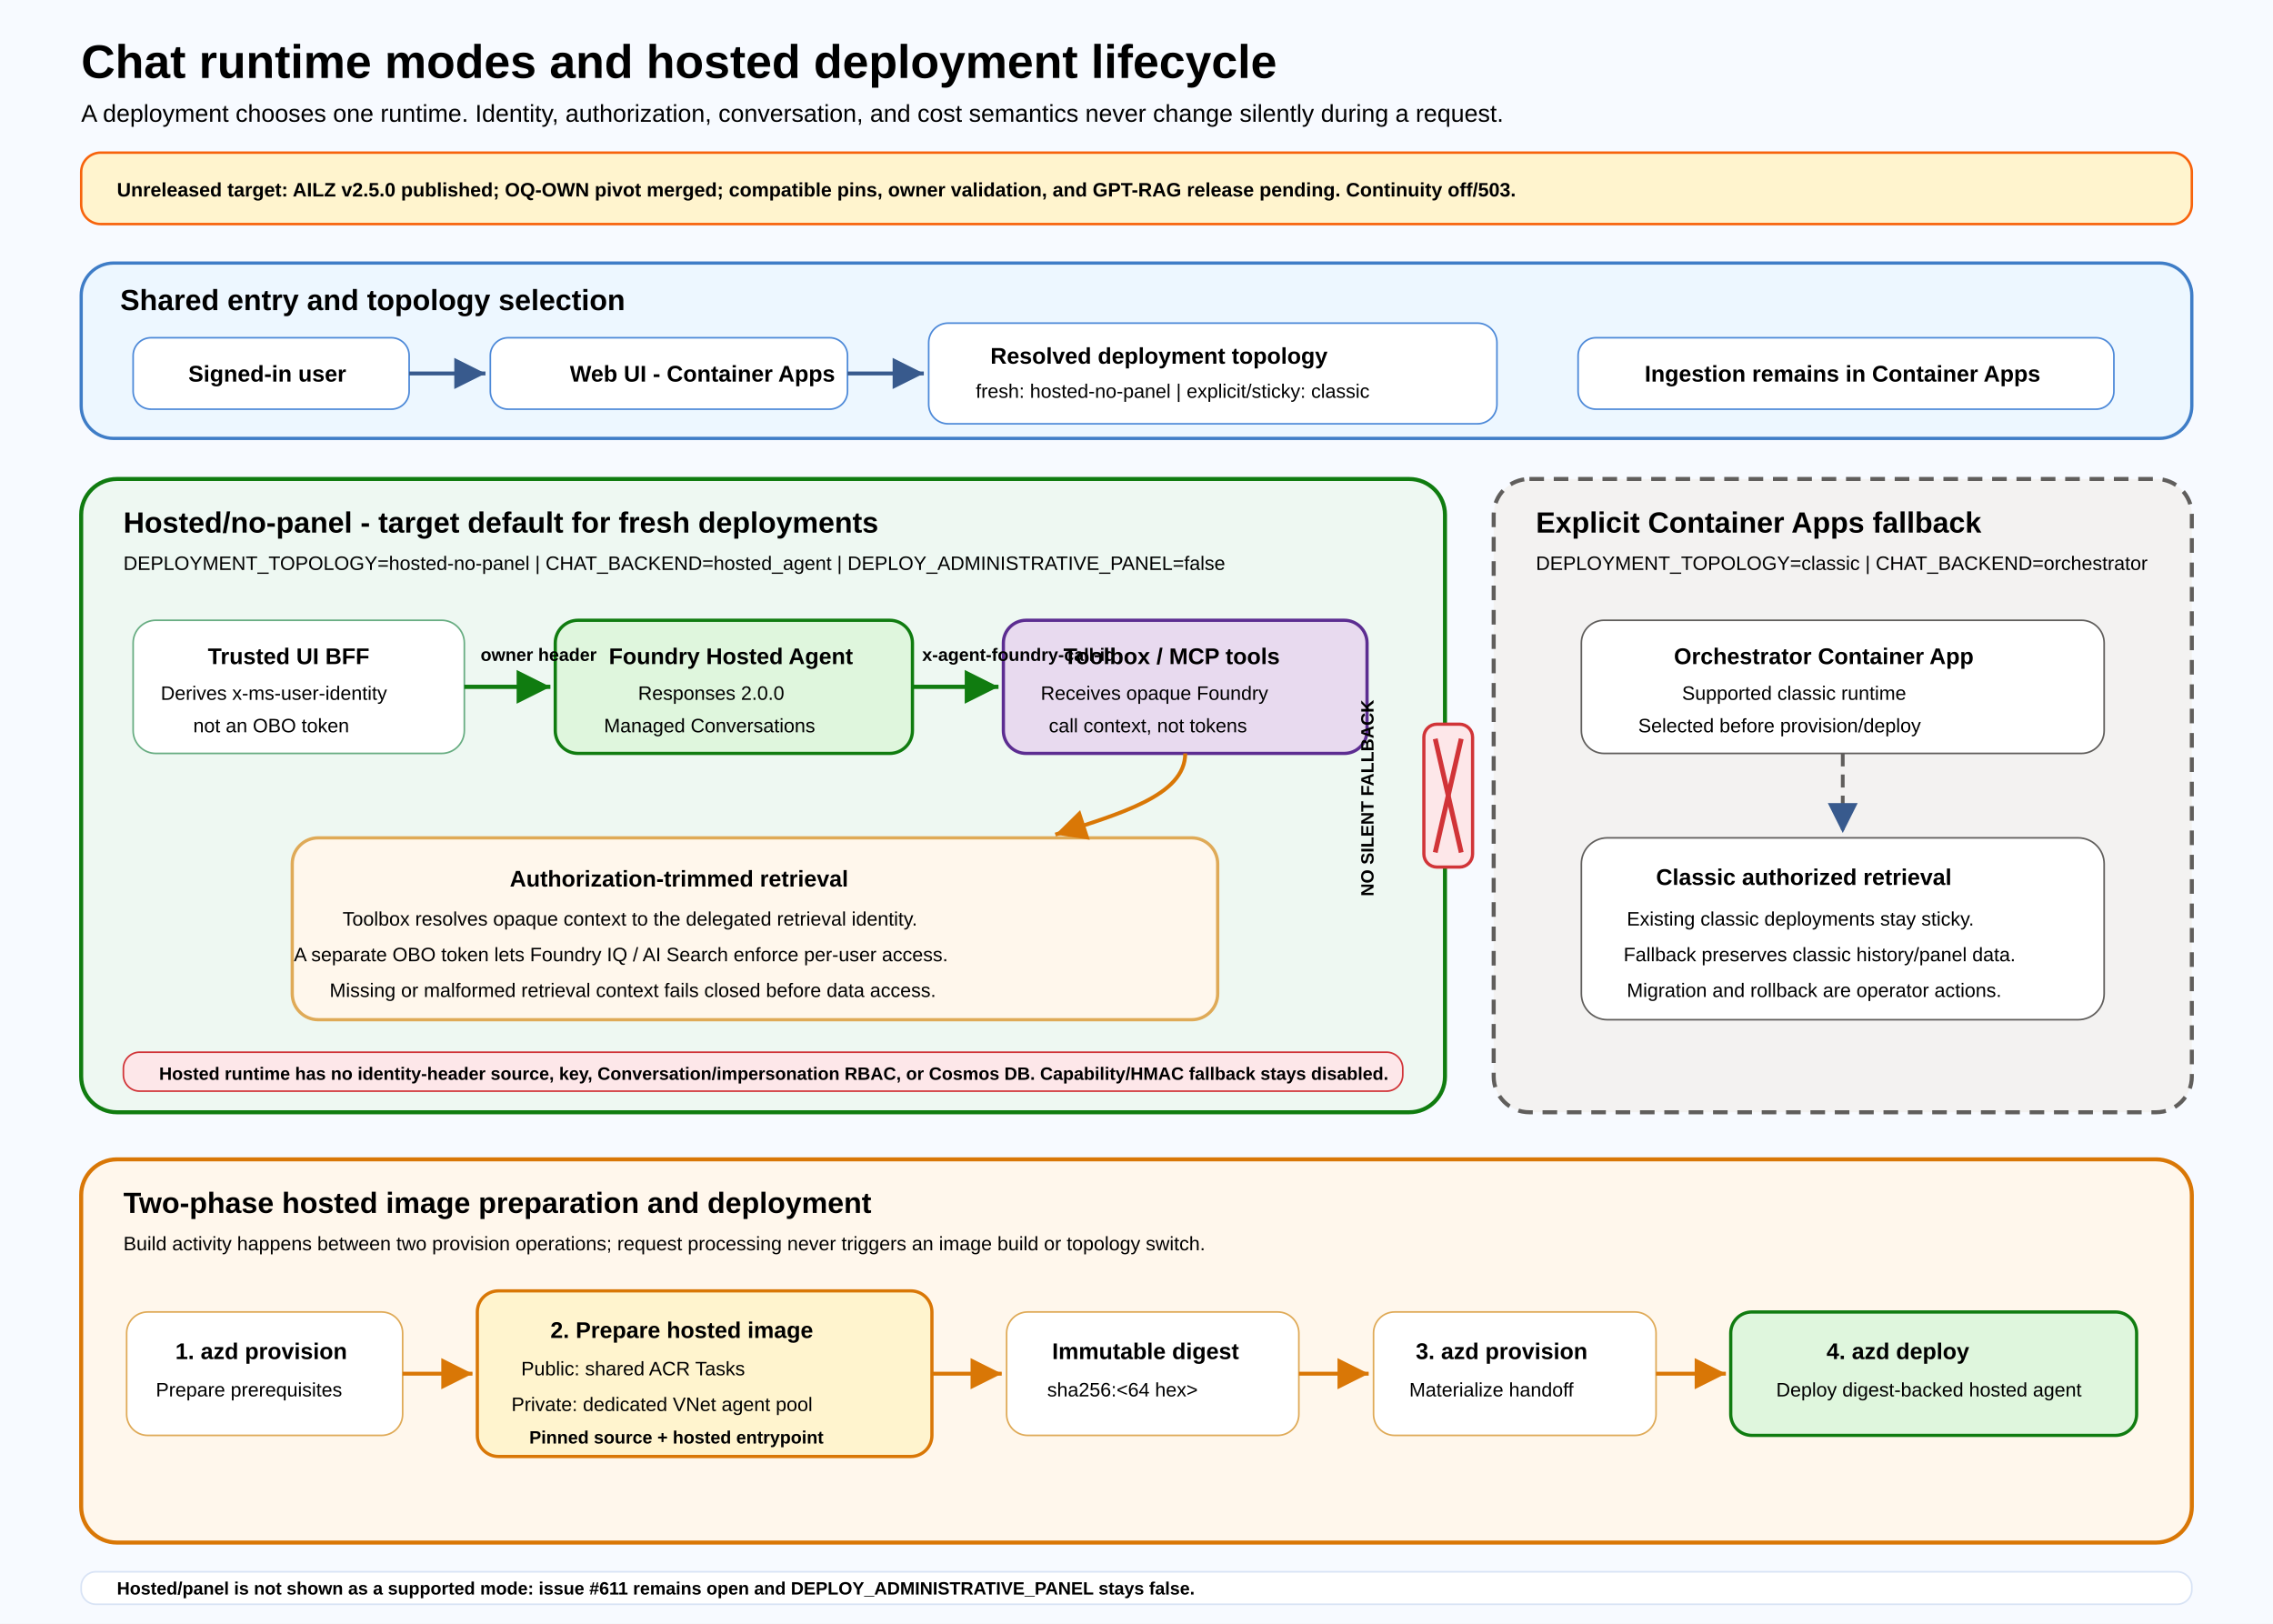
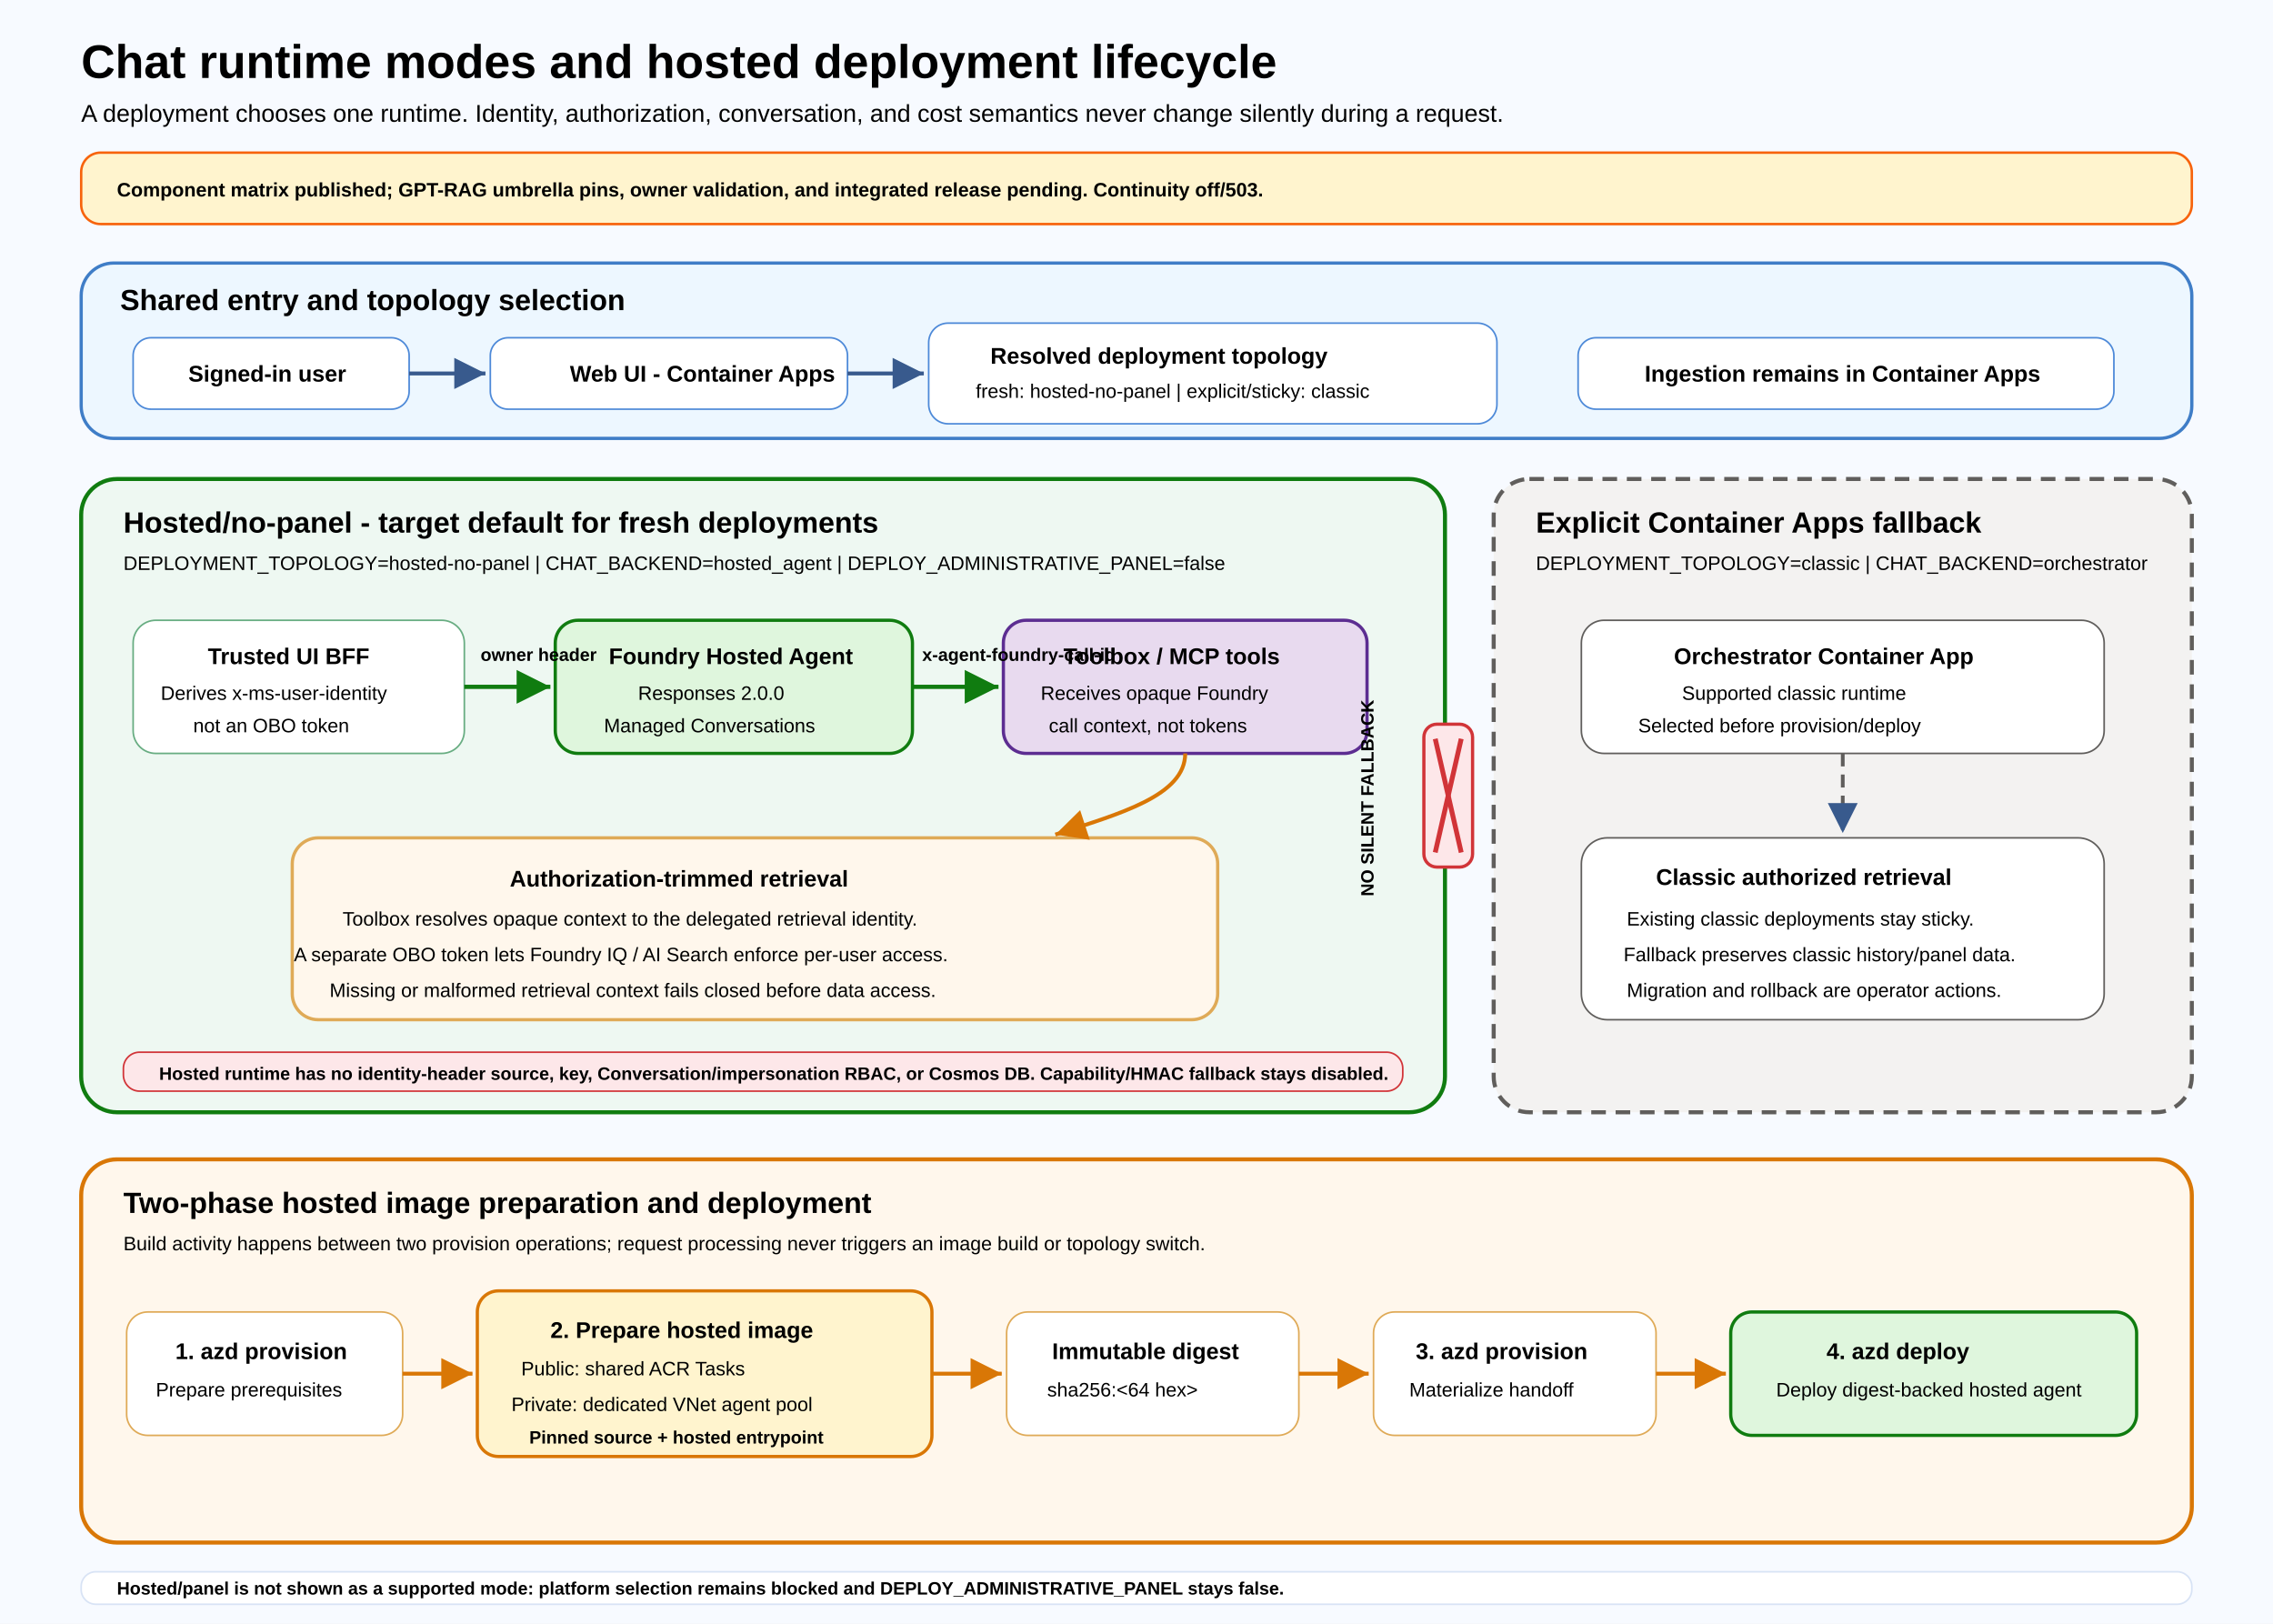
<svg xmlns="http://www.w3.org/2000/svg" width="1400" height="1000" viewBox="0 0 1400 1000" role="img" aria-labelledby="title desc">
  <defs>
    <marker id="arrow-blue" markerWidth="12" markerHeight="12" refX="10" refY="6" orient="auto">
      <path d="M2,2 L10,6 L2,10 Z" fill="#385a8d" />
    </marker>
    <marker id="arrow-green" markerWidth="12" markerHeight="12" refX="10" refY="6" orient="auto">
      <path d="M2,2 L10,6 L2,10 Z" fill="#107c10" />
    </marker>
    <marker id="arrow-orange" markerWidth="12" markerHeight="12" refX="10" refY="6" orient="auto">
      <path d="M2,2 L10,6 L2,10 Z" fill="#d97706" />
    </marker>
    <style>
      .title { font: 700 29px 'Segoe UI', Arial, sans-serif; fill: #000000; }
      .subtitle { font: 400 15px 'Segoe UI', Arial, sans-serif; fill: #000000; }
      .section-title { font: 700 18px 'Segoe UI', Arial, sans-serif; fill: #000000; }
      .box-title { font: 700 14px 'Segoe UI', Arial, sans-serif; fill: #000000; }
      .box-text { font: 400 12px 'Segoe UI', Arial, sans-serif; fill: #000000; }
      .small { font: 600 11px 'Segoe UI', Arial, sans-serif; fill: #000000; }
      .status { font: 600 12px 'Segoe UI', Arial, sans-serif; fill: #000000; }
      .blue-arrow { stroke: #385a8d; stroke-width: 2.4; fill: none; marker-end: url(#arrow-blue); }
      .green-arrow { stroke: #107c10; stroke-width: 2.6; fill: none; marker-end: url(#arrow-green); }
      .orange-arrow { stroke: #d97706; stroke-width: 2.4; fill: none; marker-end: url(#arrow-orange); }
      .fallback-arrow { stroke: #605e5c; stroke-width: 2.3; stroke-dasharray: 8 5; fill: none; marker-end: url(#arrow-blue); }
    </style>
  </defs>
  <rect width="1400" height="1000" fill="#f7faff" />
  <text x="50" y="48" class="title">Chat runtime modes and hosted deployment lifecycle</text>
  <text x="50" y="75" class="subtitle">A deployment chooses one runtime. Identity, authorization, conversation, and cost semantics never change silently during a request.</text>
  <rect x="50" y="94" width="1300" height="44" rx="12" fill="#fff4ce" stroke="#f7630c" stroke-width="1.5" />
-   <text x="72" y="121" class="status">Unreleased target: AILZ v2.5.0 published; OQ-OWN pivot merged; compatible pins, owner validation, and GPT-RAG release pending. Continuity off/503.</text>
+   <text x="72" y="121" class="status">Component matrix published; GPT-RAG umbrella pins, owner validation, and integrated release pending. Continuity off/503.</text>
  <rect x="50" y="162" width="1300" height="108" rx="20" fill="#edf7ff" stroke="#3f7dc7" stroke-width="2" />
  <text x="74" y="191" class="section-title">Shared entry and topology selection</text>
  <rect x="82" y="208" width="170" height="44" rx="11" fill="#ffffff" stroke="#4d89d8" />
  <text x="116" y="235" class="box-title">Signed-in user</text>
  <rect x="302" y="208" width="220" height="44" rx="11" fill="#ffffff" stroke="#4d89d8" />
  <text x="351" y="235" class="box-title">Web UI - Container Apps</text>
  <rect x="572" y="199" width="350" height="62" rx="12" fill="#ffffff" stroke="#4d89d8" />
  <text x="610" y="224" class="box-title">Resolved deployment topology</text>
  <text x="601" y="245" class="box-text">fresh: hosted-no-panel | explicit/sticky: classic</text>
  <rect x="972" y="208" width="330" height="44" rx="11" fill="#ffffff" stroke="#4d89d8" />
  <text x="1013" y="235" class="box-title">Ingestion remains in Container Apps</text>
  <path class="blue-arrow" d="M252 230 L299 230" />
  <path class="blue-arrow" d="M522 230 L569 230" />
  <rect x="50" y="295" width="840" height="390" rx="22" fill="#eef8f2" stroke="#107c10" stroke-width="2.5" />
  <text x="76" y="328" class="section-title">Hosted/no-panel - target default for fresh deployments</text>
  <text x="76" y="351" class="box-text">DEPLOYMENT_TOPOLOGY=hosted-no-panel | CHAT_BACKEND=hosted_agent | DEPLOY_ADMINISTRATIVE_PANEL=false</text>
  <rect x="82" y="382" width="204" height="82" rx="14" fill="#ffffff" stroke="#68ad82" />
  <text x="128" y="409" class="box-title">Trusted UI BFF</text>
  <text x="99" y="431" class="box-text">Derives x-ms-user-identity</text>
  <text x="119" y="451" class="box-text">not an OBO token</text>
  <rect x="342" y="382" width="220" height="82" rx="14" fill="#dff6dd" stroke="#107c10" stroke-width="2" />
  <text x="375" y="409" class="box-title">Foundry Hosted Agent</text>
  <text x="393" y="431" class="box-text">Responses 2.0.0</text>
  <text x="372" y="451" class="box-text">Managed Conversations</text>
  <rect x="618" y="382" width="224" height="82" rx="14" fill="#e8daef" stroke="#5c2d91" stroke-width="2" />
  <text x="655" y="409" class="box-title">Toolbox / MCP tools</text>
  <text x="641" y="431" class="box-text">Receives opaque Foundry</text>
  <text x="646" y="451" class="box-text">call context, not tokens</text>
  <path class="green-arrow" d="M286 423 L339 423" />
  <text x="296" y="407" class="small">owner header</text>
  <path class="green-arrow" d="M562 423 L615 423" />
  <text x="568" y="407" class="small">x-agent-foundry-call-id</text>
  <rect x="180" y="516" width="570" height="112" rx="16" fill="#fff7ec" stroke="#dfaa57" stroke-width="2" />
  <text x="314" y="546" class="box-title">Authorization-trimmed retrieval</text>
  <text x="211" y="570" class="box-text">Toolbox resolves opaque context to the delegated retrieval identity.</text>
  <text x="181" y="592" class="box-text">A separate OBO token lets Foundry IQ / AI Search enforce per-user access.</text>
  <text x="203" y="614" class="box-text">Missing or malformed retrieval context fails closed before data access.</text>
  <path class="orange-arrow" d="M730 464 C730 490, 690 501, 650 514" />
  <rect x="76" y="648" width="788" height="24" rx="10" fill="#fde7e9" stroke="#d13438" />
  <text x="98" y="665" class="small">Hosted runtime has no identity-header source, key, Conversation/impersonation RBAC, or Cosmos DB. Capability/HMAC fallback stays disabled.</text>
  <rect x="920" y="295" width="430" height="390" rx="22" fill="#f3f2f1" stroke="#605e5c" stroke-width="2.5" stroke-dasharray="9 6" />
  <text x="946" y="328" class="section-title">Explicit Container Apps fallback</text>
  <text x="946" y="351" class="box-text">DEPLOYMENT_TOPOLOGY=classic | CHAT_BACKEND=orchestrator</text>
  <rect x="974" y="382" width="322" height="82" rx="14" fill="#ffffff" stroke="#605e5c" />
  <text x="1031" y="409" class="box-title">Orchestrator Container App</text>
  <text x="1036" y="431" class="box-text">Supported classic runtime</text>
  <text x="1009" y="451" class="box-text">Selected before provision/deploy</text>
  <rect x="974" y="516" width="322" height="112" rx="16" fill="#ffffff" stroke="#605e5c" />
  <text x="1020" y="545" class="box-title">Classic authorized retrieval</text>
  <text x="1002" y="570" class="box-text">Existing classic deployments stay sticky.</text>
  <text x="1000" y="592" class="box-text">Fallback preserves classic history/panel data.</text>
  <text x="1002" y="614" class="box-text">Migration and rollback are operator actions.</text>
  <path class="fallback-arrow" d="M1135 464 L1135 513" />
  <rect x="877" y="446" width="30" height="88" rx="8" fill="#fde7e9" stroke="#d13438" stroke-width="2" />
  <line x1="884" y1="455" x2="900" y2="525" stroke="#d13438" stroke-width="3" />
  <line x1="900" y1="455" x2="884" y2="525" stroke="#d13438" stroke-width="3" />
  <text x="846" y="552" class="small" transform="rotate(-90 846 552)">NO SILENT FALLBACK</text>
  <rect x="50" y="714" width="1300" height="236" rx="22" fill="#fff7ec" stroke="#d97706" stroke-width="2.5" />
  <text x="76" y="747" class="section-title">Two-phase hosted image preparation and deployment</text>
  <text x="76" y="770" class="box-text">Build activity happens between two provision operations; request processing never triggers an image build or topology switch.</text>
  <rect x="78" y="808" width="170" height="76" rx="13" fill="#ffffff" stroke="#dfaa57" />
  <text x="108" y="837" class="box-title">1. azd provision</text>
  <text x="96" y="860" class="box-text">Prepare prerequisites</text>
  <rect x="294" y="795" width="280" height="102" rx="13" fill="#fff4ce" stroke="#d97706" stroke-width="2" />
  <text x="339" y="824" class="box-title">2. Prepare hosted image</text>
  <text x="321" y="847" class="box-text">Public: shared ACR Tasks</text>
  <text x="315" y="869" class="box-text">Private: dedicated VNet agent pool</text>
  <text x="326" y="889" class="small">Pinned source + hosted entrypoint</text>
  <rect x="620" y="808" width="180" height="76" rx="13" fill="#ffffff" stroke="#dfaa57" />
  <text x="648" y="837" class="box-title">Immutable digest</text>
  <text x="645" y="860" class="box-text">sha256:&lt;64 hex&gt;</text>
  <rect x="846" y="808" width="174" height="76" rx="13" fill="#ffffff" stroke="#dfaa57" />
  <text x="872" y="837" class="box-title">3. azd provision</text>
  <text x="868" y="860" class="box-text">Materialize handoff</text>
  <rect x="1066" y="808" width="250" height="76" rx="13" fill="#dff6dd" stroke="#107c10" stroke-width="2" />
  <text x="1125" y="837" class="box-title">4. azd deploy</text>
  <text x="1094" y="860" class="box-text">Deploy digest-backed hosted agent</text>
  <path class="orange-arrow" d="M248 846 L291 846" />
  <path class="orange-arrow" d="M574 846 L617 846" />
  <path class="orange-arrow" d="M800 846 L843 846" />
  <path class="orange-arrow" d="M1020 846 L1063 846" />
  <rect x="50" y="968" width="1300" height="20" rx="9" fill="#ffffff" stroke="#d8e3f5" />
-   <text x="72" y="982" class="small">Hosted/panel is not shown as a supported mode: issue #611 remains open and DEPLOY_ADMINISTRATIVE_PANEL stays false.</text>
+   <text x="72" y="982" class="small">Hosted/panel is not shown as a supported mode: platform selection remains blocked and DEPLOY_ADMINISTRATIVE_PANEL stays false.</text>
</svg>
